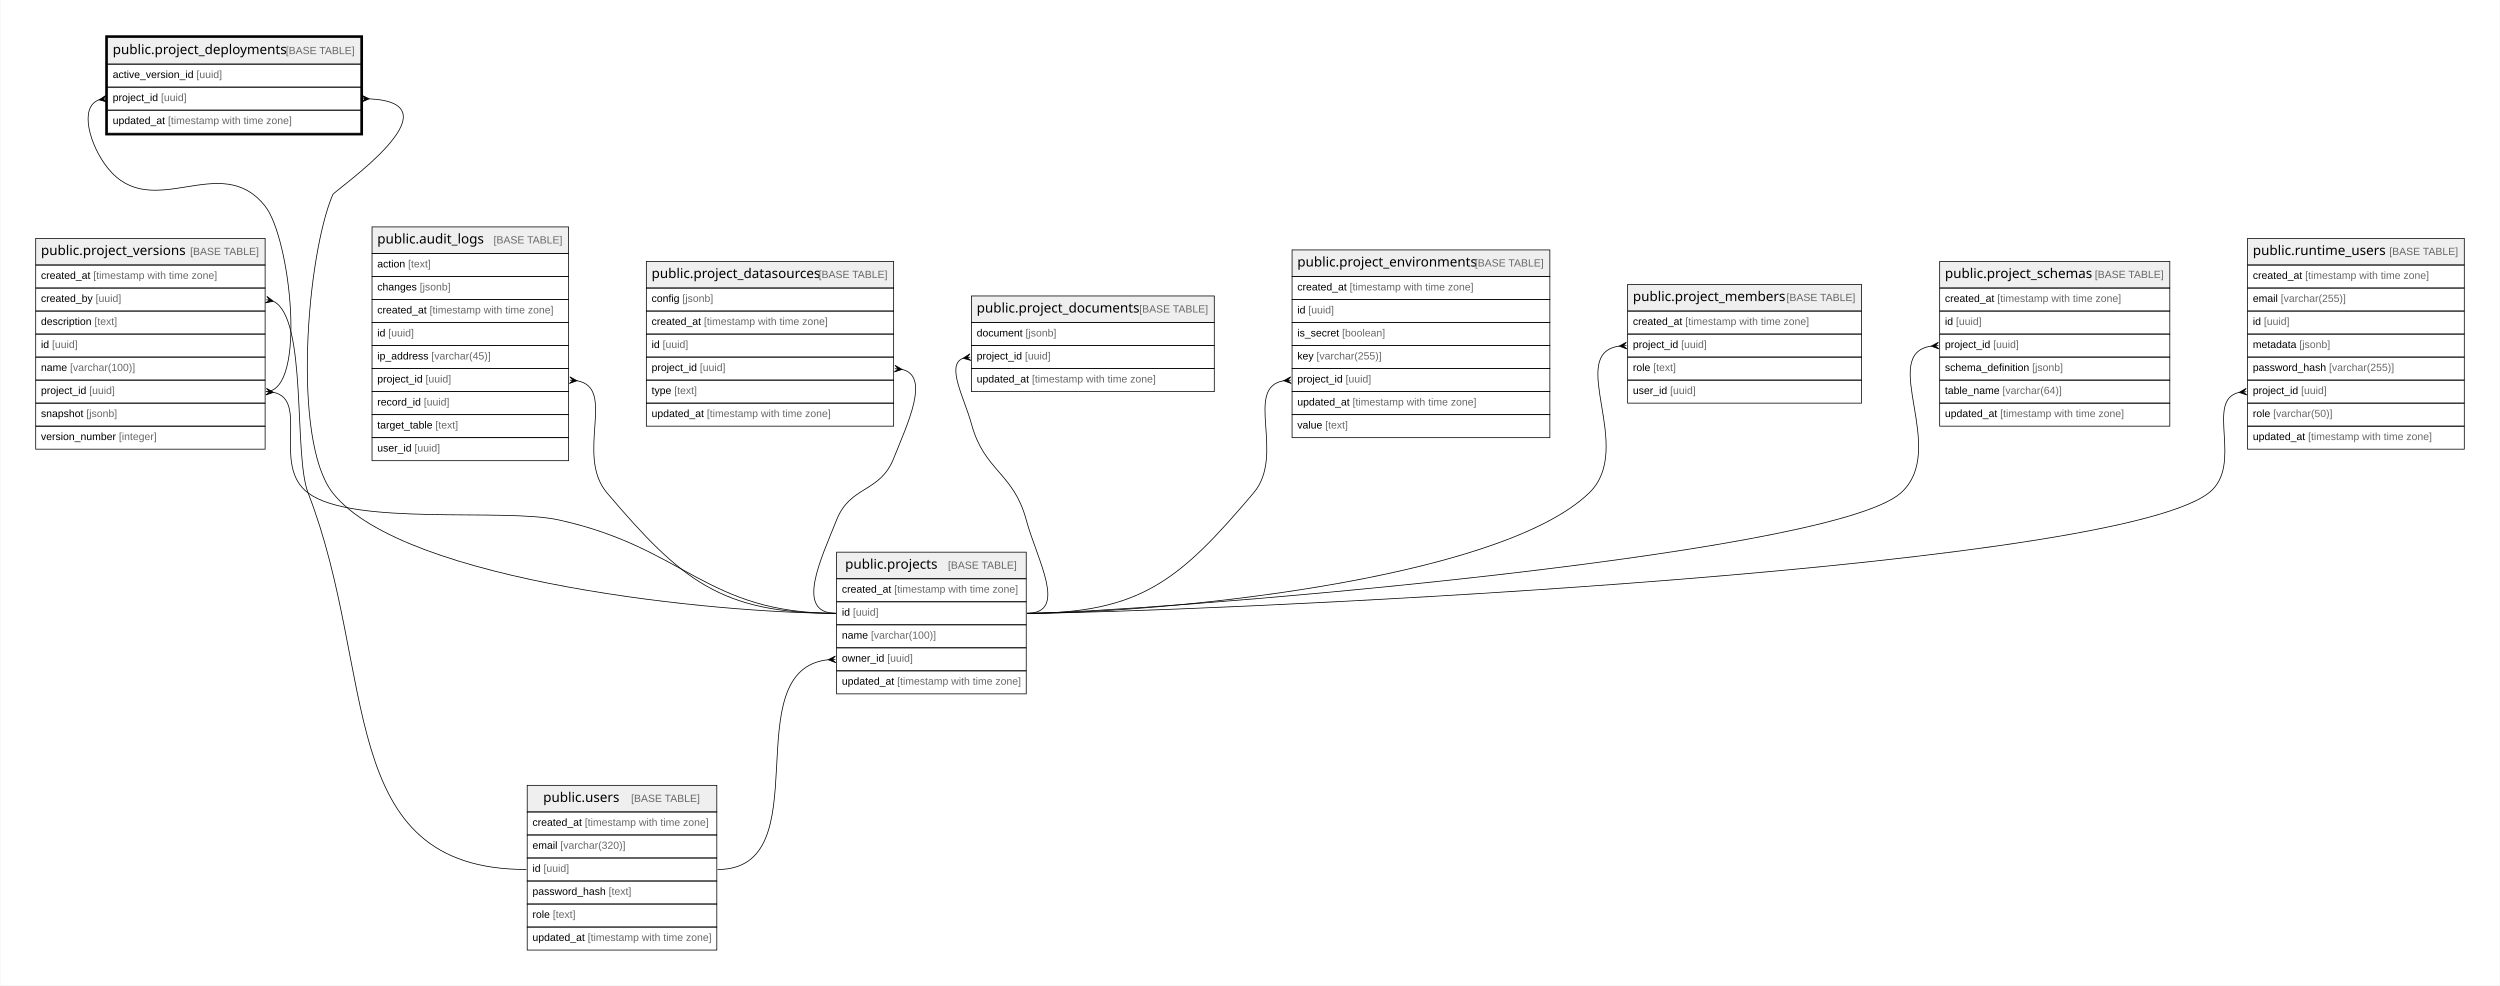
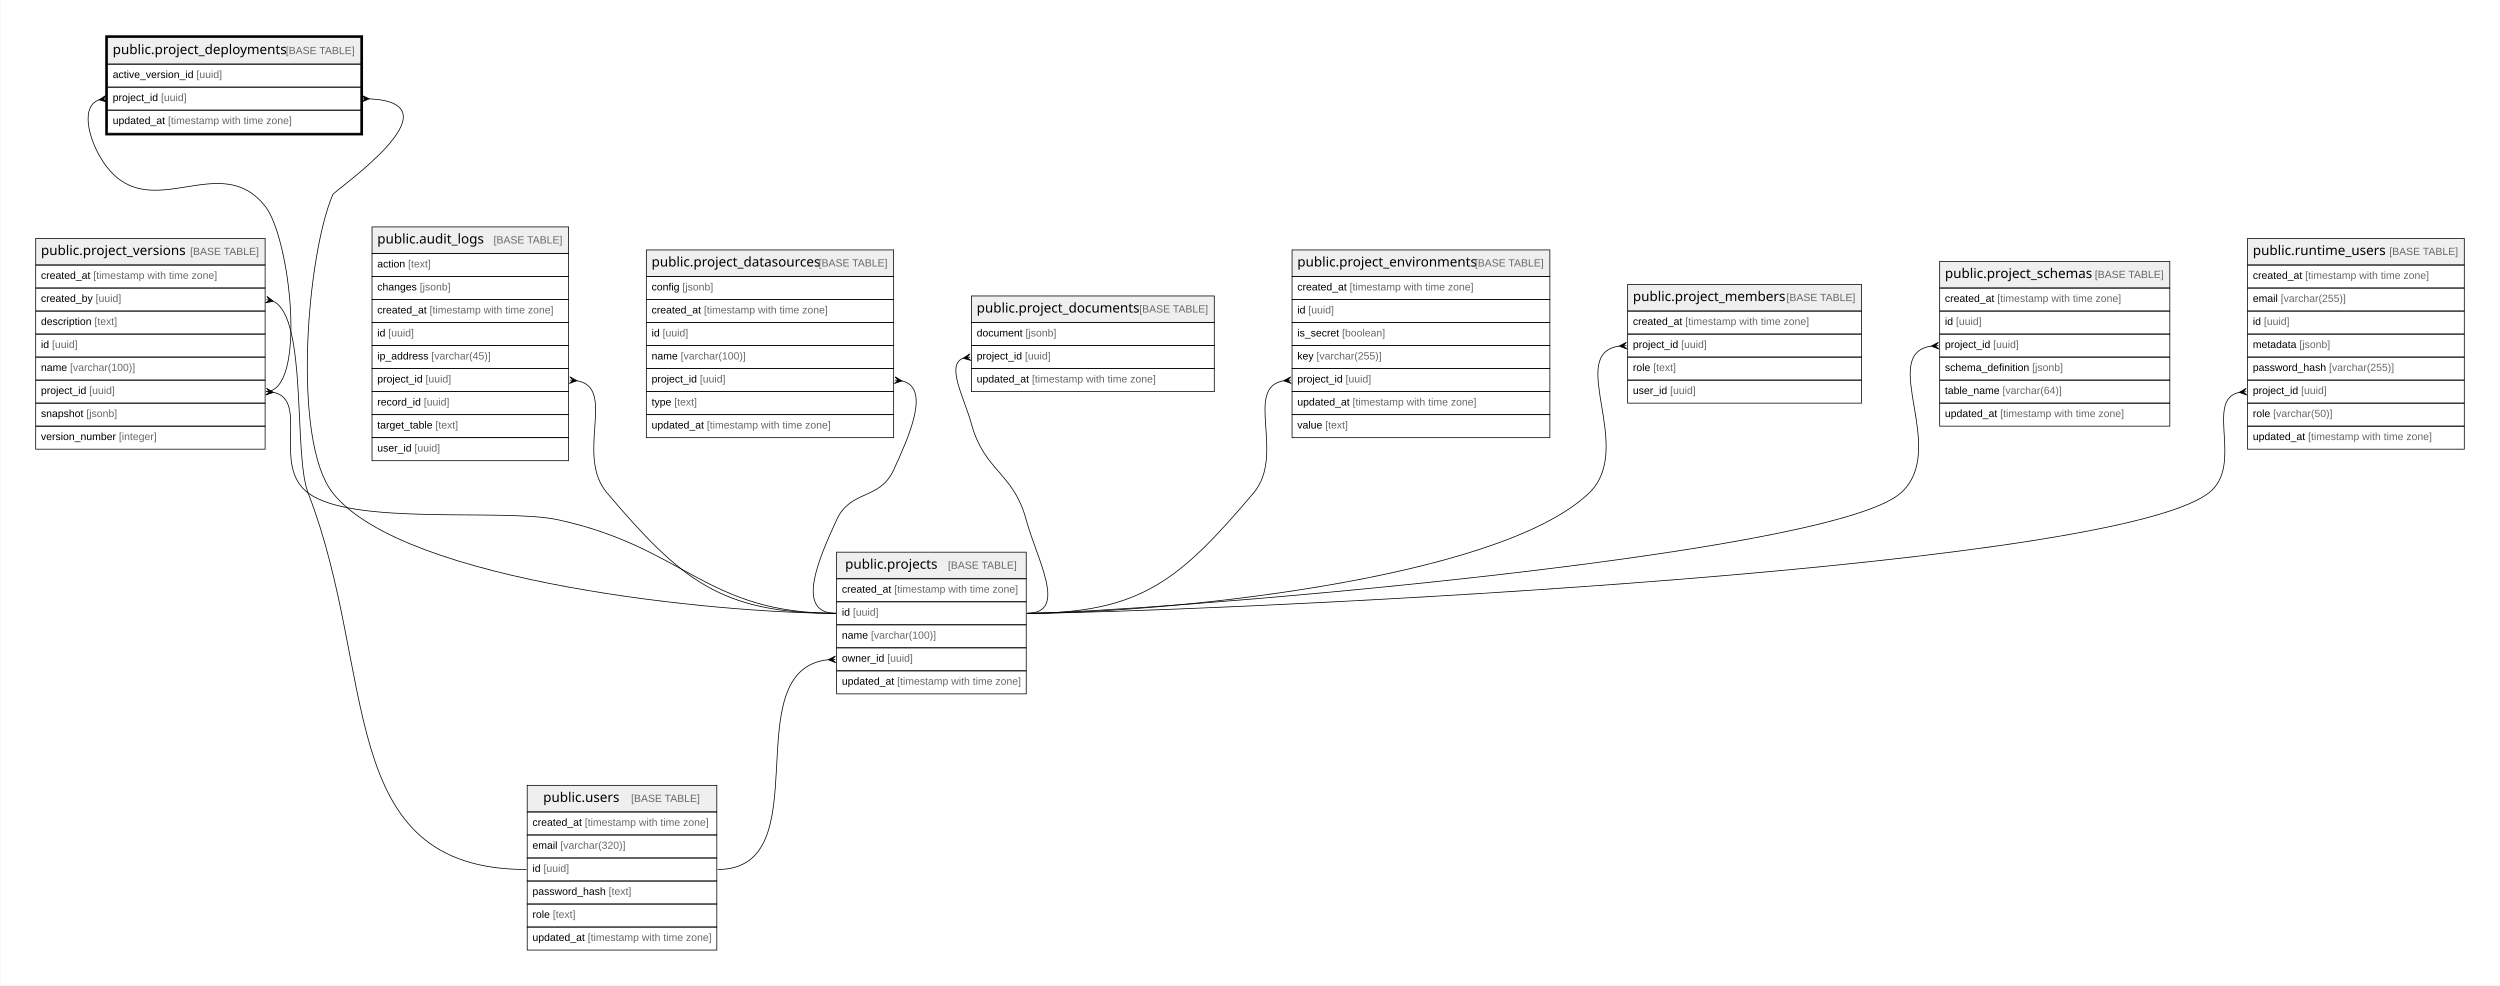
<svg xmlns="http://www.w3.org/2000/svg" width="3344pt" height="1318pt" viewBox="0.00 0.00 3343.85 1318.40">
  <g id="graph0" class="graph" transform="scale(1 1) rotate(0) translate(4 1314.4)">
    <polygon fill="white" stroke="none" points="-4,4 -4,-1314.4 3339.85,-1314.4 3339.85,4 -4,4" />
    <g id="node1" class="node">
      <polygon fill="#efefef" stroke="none" points="139.2,-1228.6 139.2,-1264.2 478.15,-1264.2 478.15,-1228.6 139.2,-1228.6" />
      <polygon fill="none" stroke="black" points="139.2,-1228.6 139.2,-1264.2 478.15,-1264.2 478.15,-1228.6 139.2,-1228.6" />
      <text text-anchor="start" x="146.2" y="-1242" font-family="Arial Bold" font-size="18.00">public.project_deployments</text>
      <text text-anchor="start" x="346.66" y="-1242" font-family="Arial" font-size="14.00">    </text>
      <text text-anchor="start" x="377.77" y="-1242" font-family="Arial" font-size="14.00" fill="#666666">[BASE TABLE]</text>
      <polygon fill="none" stroke="black" points="139.2,-1197.8 139.2,-1228.6 478.15,-1228.6 478.15,-1197.8 139.2,-1197.8" />
      <text text-anchor="start" x="146.2" y="-1210" font-family="Arial" font-size="14.00">active_version_id </text>
      <text text-anchor="start" x="258.27" y="-1210" font-family="Arial" font-size="14.00" fill="#666666">[uuid]</text>
      <polygon fill="none" stroke="black" points="139.2,-1167 139.2,-1197.8 478.15,-1197.8 478.15,-1167 139.2,-1167" />
      <text text-anchor="start" x="146.2" y="-1179.2" font-family="Arial" font-size="14.00">project_id </text>
      <text text-anchor="start" x="210.8" y="-1179.2" font-family="Arial" font-size="14.00" fill="#666666">[uuid]</text>
      <polygon fill="none" stroke="black" points="139.2,-1136.2 139.2,-1167 478.15,-1167 478.15,-1136.2 139.2,-1136.2" />
      <text text-anchor="start" x="146.2" y="-1148.4" font-family="Arial" font-size="14.00">updated_at </text>
      <text text-anchor="start" x="220.16" y="-1148.4" font-family="Arial" font-size="14.00" fill="#666666">[timestamp with time zone]</text>
      <polygon fill="none" stroke="black" stroke-width="3" points="137.7,-1134.7 137.7,-1265.7 479.65,-1265.7 479.65,-1134.7 137.7,-1134.7" />
    </g>
    <g id="node2" class="node">
      <polygon fill="#efefef" stroke="none" points="43.2,-959.8 43.2,-995.4 350.15,-995.4 350.15,-959.8 43.2,-959.8" />
      <polygon fill="none" stroke="black" points="43.2,-959.8 43.2,-995.4 350.15,-995.4 350.15,-959.8 43.2,-959.8" />
      <text text-anchor="start" x="50.2" y="-973.2" font-family="Arial Bold" font-size="18.00">public.project_versions</text>
      <text text-anchor="start" x="218.66" y="-973.2" font-family="Arial" font-size="14.00">    </text>
      <text text-anchor="start" x="249.78" y="-973.2" font-family="Arial" font-size="14.00" fill="#666666">[BASE TABLE]</text>
      <polygon fill="none" stroke="black" points="43.2,-929 43.2,-959.8 350.15,-959.8 350.15,-929 43.2,-929" />
      <text text-anchor="start" x="50.2" y="-941.2" font-family="Arial" font-size="14.00">created_at </text>
      <text text-anchor="start" x="120.25" y="-941.2" font-family="Arial" font-size="14.00" fill="#666666">[timestamp with time zone]</text>
      <polygon fill="none" stroke="black" points="43.2,-898.2 43.2,-929 350.15,-929 350.15,-898.2 43.2,-898.2" />
      <text text-anchor="start" x="50.2" y="-910.4" font-family="Arial" font-size="14.00">created_by </text>
      <text text-anchor="start" x="123.36" y="-910.4" font-family="Arial" font-size="14.00" fill="#666666">[uuid]</text>
      <polygon fill="none" stroke="black" points="43.2,-867.4 43.2,-898.2 350.15,-898.2 350.15,-867.4 43.2,-867.4" />
      <text text-anchor="start" x="50.2" y="-879.6" font-family="Arial" font-size="14.00">description </text>
      <text text-anchor="start" x="121.79" y="-879.6" font-family="Arial" font-size="14.00" fill="#666666">[text]</text>
      <polygon fill="none" stroke="black" points="43.2,-836.6 43.2,-867.4 350.15,-867.4 350.15,-836.6 43.2,-836.6" />
      <text text-anchor="start" x="50.2" y="-848.8" font-family="Arial" font-size="14.00">id </text>
      <text text-anchor="start" x="64.99" y="-848.8" font-family="Arial" font-size="14.00" fill="#666666">[uuid]</text>
      <polygon fill="none" stroke="black" points="43.2,-805.8 43.2,-836.6 350.15,-836.6 350.15,-805.8 43.2,-805.8" />
      <text text-anchor="start" x="50.2" y="-818" font-family="Arial" font-size="14.00">name </text>
      <text text-anchor="start" x="89.11" y="-818" font-family="Arial" font-size="14.00" fill="#666666">[varchar(100)]</text>
      <polygon fill="none" stroke="black" points="43.2,-775 43.2,-805.8 350.15,-805.8 350.15,-775 43.2,-775" />
      <text text-anchor="start" x="50.2" y="-787.2" font-family="Arial" font-size="14.00">project_id </text>
      <text text-anchor="start" x="114.79" y="-787.2" font-family="Arial" font-size="14.00" fill="#666666">[uuid]</text>
      <polygon fill="none" stroke="black" points="43.2,-744.2 43.2,-775 350.15,-775 350.15,-744.2 43.2,-744.2" />
      <text text-anchor="start" x="50.2" y="-756.4" font-family="Arial" font-size="14.00">snapshot </text>
      <text text-anchor="start" x="110.91" y="-756.4" font-family="Arial" font-size="14.00" fill="#666666">[jsonb]</text>
      <polygon fill="none" stroke="black" points="43.2,-713.4 43.2,-744.2 350.15,-744.2 350.15,-713.4 43.2,-713.4" />
      <text text-anchor="start" x="50.2" y="-725.6" font-family="Arial" font-size="14.00">version_number </text>
      <text text-anchor="start" x="154.48" y="-725.6" font-family="Arial" font-size="14.00" fill="#666666">[integer]</text>
    </g>
    <g id="edge1" class="edge">
      <path fill="none" stroke="black" d="M128.13,-1180.88C100.31,-1171.35 116.05,-1119.14 139.2,-1090 199.23,-1014.44 290.38,-1114.36 350.15,-1038.6 384.31,-995.3 406.31,-790.4 351.15,-790.4" />
      <polygon fill="black" stroke="black" points="127.98,-1180.86 137.2,-1186.8 133.26,-1181.66 137.54,-1182.3 137.54,-1182.3 137.54,-1182.3 133.26,-1181.66 138.54,-1177.9 127.98,-1180.86" />
    </g>
    <g id="node4" class="node">
      <polygon fill="#efefef" stroke="none" points="1114.83,-540 1114.83,-575.6 1368.52,-575.6 1368.52,-540 1114.83,-540" />
      <polygon fill="none" stroke="black" points="1114.83,-540 1114.83,-575.6 1368.52,-575.6 1368.52,-540 1114.83,-540" />
      <text text-anchor="start" x="1126.19" y="-553.4" font-family="Arial Bold" font-size="18.00">public.projects</text>
      <text text-anchor="start" x="1232.67" y="-553.4" font-family="Arial" font-size="14.00">    </text>
      <text text-anchor="start" x="1263.78" y="-553.4" font-family="Arial" font-size="14.00" fill="#666666">[BASE TABLE]</text>
      <polygon fill="none" stroke="black" points="1114.83,-509.2 1114.83,-540 1368.52,-540 1368.52,-509.2 1114.83,-509.2" />
      <text text-anchor="start" x="1121.83" y="-521.4" font-family="Arial" font-size="14.00">created_at </text>
      <text text-anchor="start" x="1191.88" y="-521.4" font-family="Arial" font-size="14.00" fill="#666666">[timestamp with time zone]</text>
      <polygon fill="none" stroke="black" points="1114.83,-478.4 1114.83,-509.2 1368.52,-509.2 1368.52,-478.4 1114.83,-478.4" />
      <text text-anchor="start" x="1121.83" y="-490.6" font-family="Arial" font-size="14.00">id </text>
      <text text-anchor="start" x="1136.62" y="-490.6" font-family="Arial" font-size="14.00" fill="#666666">[uuid]</text>
      <polygon fill="none" stroke="black" points="1114.83,-447.6 1114.83,-478.4 1368.52,-478.4 1368.52,-447.6 1114.83,-447.6" />
      <text text-anchor="start" x="1121.83" y="-459.8" font-family="Arial" font-size="14.00">name </text>
      <text text-anchor="start" x="1160.74" y="-459.8" font-family="Arial" font-size="14.00" fill="#666666">[varchar(100)]</text>
      <polygon fill="none" stroke="black" points="1114.83,-416.8 1114.83,-447.6 1368.52,-447.6 1368.52,-416.8 1114.83,-416.8" />
      <text text-anchor="start" x="1121.83" y="-429" font-family="Arial" font-size="14.00">owner_id </text>
      <text text-anchor="start" x="1182.54" y="-429" font-family="Arial" font-size="14.00" fill="#666666">[uuid]</text>
      <polygon fill="none" stroke="black" points="1114.83,-386 1114.83,-416.8 1368.52,-416.8 1368.52,-386 1114.83,-386" />
      <text text-anchor="start" x="1121.83" y="-398.2" font-family="Arial" font-size="14.00">updated_at </text>
      <text text-anchor="start" x="1195.79" y="-398.2" font-family="Arial" font-size="14.00" fill="#666666">[timestamp with time zone]</text>
    </g>
    <g id="edge4" class="edge">
      <path fill="none" stroke="black" d="M489.52,-1182.17C614.43,-1176.25 443.09,-1059.66 440.67,-1054 405.91,-972.39 385.72,-724.44 440.67,-654.8 535.95,-534.05 960.02,-493.8 1113.83,-493.8" />
      <polygon fill="black" stroke="black" points="489.48,-1182.17 479.38,-1177.89 484.14,-1182.29 479.81,-1182.38 479.81,-1182.38 479.81,-1182.38 484.14,-1182.29 479.58,-1186.89 489.48,-1182.17" />
    </g>
    <g id="node3" class="node">
      <polygon fill="#efefef" stroke="none" points="700.83,-228 700.83,-263.6 954.52,-263.6 954.52,-228 700.83,-228" />
      <polygon fill="none" stroke="black" points="700.83,-228 700.83,-263.6 954.52,-263.6 954.52,-228 700.83,-228" />
      <text text-anchor="start" x="722.19" y="-241.4" font-family="Arial Bold" font-size="18.00">public.users</text>
      <text text-anchor="start" x="808.67" y="-241.4" font-family="Arial" font-size="14.00">    </text>
      <text text-anchor="start" x="839.79" y="-241.4" font-family="Arial" font-size="14.00" fill="#666666">[BASE TABLE]</text>
      <polygon fill="none" stroke="black" points="700.83,-197.2 700.83,-228 954.52,-228 954.52,-197.2 700.83,-197.2" />
      <text text-anchor="start" x="707.83" y="-209.4" font-family="Arial" font-size="14.00">created_at </text>
      <text text-anchor="start" x="777.88" y="-209.4" font-family="Arial" font-size="14.00" fill="#666666">[timestamp with time zone]</text>
      <polygon fill="none" stroke="black" points="700.83,-166.4 700.83,-197.2 954.52,-197.2 954.52,-166.4 700.83,-166.4" />
      <text text-anchor="start" x="707.83" y="-178.6" font-family="Arial" font-size="14.00">email </text>
      <text text-anchor="start" x="745.18" y="-178.6" font-family="Arial" font-size="14.00" fill="#666666">[varchar(320)]</text>
      <polygon fill="none" stroke="black" points="700.83,-135.6 700.83,-166.4 954.52,-166.4 954.52,-135.6 700.83,-135.6" />
      <text text-anchor="start" x="707.83" y="-147.8" font-family="Arial" font-size="14.00">id </text>
      <text text-anchor="start" x="722.62" y="-147.8" font-family="Arial" font-size="14.00" fill="#666666">[uuid]</text>
      <polygon fill="none" stroke="black" points="700.83,-104.8 700.83,-135.6 954.52,-135.6 954.52,-104.8 700.83,-104.8" />
      <text text-anchor="start" x="707.83" y="-117" font-family="Arial" font-size="14.00">password_hash </text>
      <text text-anchor="start" x="809.78" y="-117" font-family="Arial" font-size="14.00" fill="#666666">[text]</text>
      <polygon fill="none" stroke="black" points="700.83,-74 700.83,-104.8 954.52,-104.8 954.52,-74 700.83,-74" />
      <text text-anchor="start" x="707.83" y="-86.2" font-family="Arial" font-size="14.00">role </text>
      <text text-anchor="start" x="735.07" y="-86.2" font-family="Arial" font-size="14.00" fill="#666666">[text]</text>
      <polygon fill="none" stroke="black" points="700.83,-43.2 700.83,-74 954.52,-74 954.52,-43.2 700.83,-43.2" />
      <text text-anchor="start" x="707.83" y="-55.4" font-family="Arial" font-size="14.00">updated_at </text>
      <text text-anchor="start" x="781.79" y="-55.4" font-family="Arial" font-size="14.00" fill="#666666">[timestamp with time zone]</text>
    </g>
    <g id="edge2" class="edge">
      <path fill="none" stroke="black" d="M361.25,-911.3C407.24,-888.69 387.7,-706.25 407.67,-654.8 501.34,-413.5 441,-151 699.83,-151" />
      <polygon fill="black" stroke="black" points="361.23,-911.3 350.47,-909.14 356.02,-912.49 351.8,-913.45 351.8,-913.45 351.8,-913.45 356.02,-912.49 352.48,-917.91 361.23,-911.3" />
    </g>
    <g id="edge3" class="edge">
      <path fill="none" stroke="black" d="M361.37,-789.44C409.67,-779.29 358.43,-691.58 407.67,-654.8 467.67,-610 669.54,-634.84 742.67,-618.8 912.7,-581.5 939.77,-493.8 1113.83,-493.8" />
      <polygon fill="black" stroke="black" points="361.44,-789.43 351.06,-785.89 356.13,-789.93 351.82,-790.34 351.82,-790.34 351.82,-790.34 356.13,-789.93 351.9,-794.85 361.44,-789.43" />
    </g>
    <g id="edge12" class="edge">
      <path fill="none" stroke="black" d="M1103.43,-431.67C976.76,-418.1 1095.3,-151 955.52,-151" />
      <polygon fill="black" stroke="black" points="1103.51,-431.67 1113.27,-436.68 1108.84,-431.94 1113.17,-432.17 1113.17,-432.17 1113.17,-432.17 1108.84,-431.94 1113.73,-427.69 1103.51,-431.67" />
    </g>
    <g id="node5" class="node">
      <polygon fill="#efefef" stroke="none" points="493.19,-975.2 493.19,-1010.8 756.16,-1010.8 756.16,-975.2 493.19,-975.2" />
      <polygon fill="none" stroke="black" points="493.19,-975.2 493.19,-1010.8 756.16,-1010.8 756.16,-975.2 493.19,-975.2" />
      <text text-anchor="start" x="500.19" y="-988.6" font-family="Arial Bold" font-size="18.00">public.audit_logs</text>
      <text text-anchor="start" x="624.67" y="-988.6" font-family="Arial" font-size="14.00">    </text>
      <text text-anchor="start" x="655.79" y="-988.6" font-family="Arial" font-size="14.00" fill="#666666">[BASE TABLE]</text>
      <polygon fill="none" stroke="black" points="493.19,-944.4 493.19,-975.2 756.16,-975.2 756.16,-944.4 493.19,-944.4" />
      <text text-anchor="start" x="500.19" y="-956.6" font-family="Arial" font-size="14.00">action </text>
      <text text-anchor="start" x="541.43" y="-956.6" font-family="Arial" font-size="14.00" fill="#666666">[text]</text>
      <polygon fill="none" stroke="black" points="493.19,-913.6 493.19,-944.4 756.16,-944.4 756.16,-913.6 493.19,-913.6" />
      <text text-anchor="start" x="500.19" y="-925.8" font-family="Arial" font-size="14.00">changes </text>
      <text text-anchor="start" x="557.01" y="-925.8" font-family="Arial" font-size="14.00" fill="#666666">[jsonb]</text>
      <polygon fill="none" stroke="black" points="493.19,-882.8 493.19,-913.6 756.16,-913.6 756.16,-882.8 493.19,-882.8" />
      <text text-anchor="start" x="500.19" y="-895" font-family="Arial" font-size="14.00">created_at </text>
      <text text-anchor="start" x="570.23" y="-895" font-family="Arial" font-size="14.00" fill="#666666">[timestamp with time zone]</text>
      <polygon fill="none" stroke="black" points="493.19,-852 493.19,-882.8 756.16,-882.8 756.16,-852 493.19,-852" />
      <text text-anchor="start" x="500.19" y="-864.2" font-family="Arial" font-size="14.00">id </text>
      <text text-anchor="start" x="514.97" y="-864.2" font-family="Arial" font-size="14.00" fill="#666666">[uuid]</text>
      <polygon fill="none" stroke="black" points="493.19,-821.2 493.19,-852 756.16,-852 756.16,-821.2 493.19,-821.2" />
      <text text-anchor="start" x="500.19" y="-833.4" font-family="Arial" font-size="14.00">ip_address </text>
      <text text-anchor="start" x="572.56" y="-833.4" font-family="Arial" font-size="14.00" fill="#666666">[varchar(45)]</text>
      <polygon fill="none" stroke="black" points="493.19,-790.4 493.19,-821.2 756.16,-821.2 756.16,-790.4 493.19,-790.4" />
      <text text-anchor="start" x="500.19" y="-802.6" font-family="Arial" font-size="14.00">project_id </text>
      <text text-anchor="start" x="564.78" y="-802.6" font-family="Arial" font-size="14.00" fill="#666666">[uuid]</text>
      <polygon fill="none" stroke="black" points="493.19,-759.6 493.19,-790.4 756.16,-790.4 756.16,-759.6 493.19,-759.6" />
      <text text-anchor="start" x="500.19" y="-771.8" font-family="Arial" font-size="14.00">record_id </text>
      <text text-anchor="start" x="562.44" y="-771.8" font-family="Arial" font-size="14.00" fill="#666666">[uuid]</text>
      <polygon fill="none" stroke="black" points="493.19,-728.8 493.19,-759.6 756.16,-759.6 756.16,-728.8 493.19,-728.8" />
      <text text-anchor="start" x="500.19" y="-741" font-family="Arial" font-size="14.00">target_table </text>
      <text text-anchor="start" x="578.02" y="-741" font-family="Arial" font-size="14.00" fill="#666666">[text]</text>
      <polygon fill="none" stroke="black" points="493.19,-698 493.19,-728.8 756.16,-728.8 756.16,-698 493.19,-698" />
      <text text-anchor="start" x="500.19" y="-710.2" font-family="Arial" font-size="14.00">user_id </text>
      <text text-anchor="start" x="549.99" y="-710.2" font-family="Arial" font-size="14.00" fill="#666666">[uuid]</text>
    </g>
    <g id="edge5" class="edge">
      <path fill="none" stroke="black" d="M767.25,-805.01C821.27,-795.68 764.25,-705.87 807.67,-654.8 907.27,-537.69 960.1,-493.8 1113.83,-493.8" />
      <polygon fill="black" stroke="black" points="767.47,-804.99 757.15,-801.29 762.15,-805.41 757.83,-805.75 757.83,-805.75 757.83,-805.75 762.15,-805.41 757.85,-810.26 767.47,-804.99" />
    </g>
    <g id="node6" class="node">
-       <polygon fill="#efefef" stroke="none" points="860.22,-929 860.22,-964.6 1191.13,-964.6 1191.13,-929 860.22,-929" />
-       <polygon fill="none" stroke="black" points="860.22,-929 860.22,-964.6 1191.13,-964.6 1191.13,-929 860.22,-929" />
-       <text text-anchor="start" x="867.22" y="-942.4" font-family="Arial Bold" font-size="18.00">public.project_datasources</text>
-       <text text-anchor="start" x="1059.64" y="-942.4" font-family="Arial" font-size="14.00">    </text>
-       <text text-anchor="start" x="1090.76" y="-942.4" font-family="Arial" font-size="14.00" fill="#666666">[BASE TABLE]</text>
-       <polygon fill="none" stroke="black" points="860.22,-898.2 860.22,-929 1191.13,-929 1191.13,-898.2 860.22,-898.2" />
-       <text text-anchor="start" x="867.22" y="-910.4" font-family="Arial" font-size="14.00">config </text>
-       <text text-anchor="start" x="908.46" y="-910.4" font-family="Arial" font-size="14.00" fill="#666666">[jsonb]</text>
-       <polygon fill="none" stroke="black" points="860.22,-867.4 860.22,-898.2 1191.13,-898.2 1191.13,-867.4 860.22,-867.4" />
-       <text text-anchor="start" x="867.22" y="-879.6" font-family="Arial" font-size="14.00">created_at </text>
-       <text text-anchor="start" x="937.26" y="-879.6" font-family="Arial" font-size="14.00" fill="#666666">[timestamp with time zone]</text>
-       <polygon fill="none" stroke="black" points="860.22,-836.6 860.22,-867.4 1191.13,-867.4 1191.13,-836.6 860.22,-836.6" />
-       <text text-anchor="start" x="867.22" y="-848.8" font-family="Arial" font-size="14.00">id </text>
-       <text text-anchor="start" x="882" y="-848.8" font-family="Arial" font-size="14.00" fill="#666666">[uuid]</text>
-       <polygon fill="none" stroke="black" points="860.22,-805.8 860.22,-836.6 1191.13,-836.6 1191.13,-805.8 860.22,-805.8" />
-       <text text-anchor="start" x="867.22" y="-818" font-family="Arial" font-size="14.00">project_id </text>
-       <text text-anchor="start" x="931.81" y="-818" font-family="Arial" font-size="14.00" fill="#666666">[uuid]</text>
-       <polygon fill="none" stroke="black" points="860.22,-775 860.22,-805.8 1191.13,-805.8 1191.13,-775 860.22,-775" />
-       <text text-anchor="start" x="867.22" y="-787.2" font-family="Arial" font-size="14.00">type </text>
-       <text text-anchor="start" x="897.57" y="-787.2" font-family="Arial" font-size="14.00" fill="#666666">[text]</text>
-       <polygon fill="none" stroke="black" points="860.22,-744.2 860.22,-775 1191.13,-775 1191.13,-744.2 860.22,-744.2" />
-       <text text-anchor="start" x="867.22" y="-756.4" font-family="Arial" font-size="14.00">updated_at </text>
-       <text text-anchor="start" x="941.17" y="-756.4" font-family="Arial" font-size="14.00" fill="#666666">[timestamp with time zone]</text>
+       <polygon fill="#efefef" stroke="none" points="860.22,-944.4 860.22,-980 1191.13,-980 1191.13,-944.4 860.22,-944.4" />
+       <polygon fill="none" stroke="black" points="860.22,-944.4 860.22,-980 1191.13,-980 1191.13,-944.4 860.22,-944.4" />
+       <text text-anchor="start" x="867.22" y="-957.8" font-family="Arial Bold" font-size="18.00">public.project_datasources</text>
+       <text text-anchor="start" x="1059.64" y="-957.8" font-family="Arial" font-size="14.00">    </text>
+       <text text-anchor="start" x="1090.76" y="-957.8" font-family="Arial" font-size="14.00" fill="#666666">[BASE TABLE]</text>
+       <polygon fill="none" stroke="black" points="860.22,-913.6 860.22,-944.4 1191.13,-944.4 1191.13,-913.6 860.22,-913.6" />
+       <text text-anchor="start" x="867.22" y="-925.8" font-family="Arial" font-size="14.00">config </text>
+       <text text-anchor="start" x="908.46" y="-925.8" font-family="Arial" font-size="14.00" fill="#666666">[jsonb]</text>
+       <polygon fill="none" stroke="black" points="860.22,-882.8 860.22,-913.6 1191.13,-913.6 1191.13,-882.8 860.22,-882.8" />
+       <text text-anchor="start" x="867.22" y="-895" font-family="Arial" font-size="14.00">created_at </text>
+       <text text-anchor="start" x="937.26" y="-895" font-family="Arial" font-size="14.00" fill="#666666">[timestamp with time zone]</text>
+       <polygon fill="none" stroke="black" points="860.22,-852 860.22,-882.8 1191.13,-882.8 1191.13,-852 860.22,-852" />
+       <text text-anchor="start" x="867.22" y="-864.2" font-family="Arial" font-size="14.00">id </text>
+       <text text-anchor="start" x="882" y="-864.2" font-family="Arial" font-size="14.00" fill="#666666">[uuid]</text>
+       <polygon fill="none" stroke="black" points="860.22,-821.2 860.22,-852 1191.13,-852 1191.13,-821.2 860.22,-821.2" />
+       <text text-anchor="start" x="867.22" y="-833.4" font-family="Arial" font-size="14.00">name </text>
+       <text text-anchor="start" x="906.13" y="-833.4" font-family="Arial" font-size="14.00" fill="#666666">[varchar(100)]</text>
+       <polygon fill="none" stroke="black" points="860.22,-790.4 860.22,-821.2 1191.13,-821.2 1191.13,-790.4 860.22,-790.4" />
+       <text text-anchor="start" x="867.22" y="-802.6" font-family="Arial" font-size="14.00">project_id </text>
+       <text text-anchor="start" x="931.81" y="-802.6" font-family="Arial" font-size="14.00" fill="#666666">[uuid]</text>
+       <polygon fill="none" stroke="black" points="860.22,-759.6 860.22,-790.4 1191.13,-790.4 1191.13,-759.6 860.22,-759.6" />
+       <text text-anchor="start" x="867.22" y="-771.8" font-family="Arial" font-size="14.00">type </text>
+       <text text-anchor="start" x="897.57" y="-771.8" font-family="Arial" font-size="14.00" fill="#666666">[text]</text>
+       <polygon fill="none" stroke="black" points="860.22,-728.8 860.22,-759.6 1191.13,-759.6 1191.13,-728.8 860.22,-728.8" />
+       <text text-anchor="start" x="867.22" y="-741" font-family="Arial" font-size="14.00">updated_at </text>
+       <text text-anchor="start" x="941.17" y="-741" font-family="Arial" font-size="14.00" fill="#666666">[timestamp with time zone]</text>
    </g>
    <g id="edge6" class="edge">
-       <path fill="none" stroke="black" d="M1202.13,-820.19C1240.75,-811.38 1209.48,-747.16 1191.13,-701 1172.73,-654.68 1133.23,-665.13 1114.83,-618.8 1094.32,-567.17 1058.28,-493.8 1113.83,-493.8" />
-       <polygon fill="black" stroke="black" points="1202.41,-820.16 1192.01,-816.69 1197.11,-820.7 1192.8,-821.13 1192.8,-821.13 1192.8,-821.13 1197.11,-820.7 1192.92,-825.64 1202.41,-820.16" />
+       <path fill="none" stroke="black" d="M1202.17,-804.77C1241.08,-795.84 1211.84,-730.75 1191.13,-685.6 1172.34,-644.63 1133.62,-659.77 1114.83,-618.8 1091.68,-568.3 1058.28,-493.8 1113.83,-493.8" />
+       <polygon fill="black" stroke="black" points="1202.41,-804.74 1192.01,-801.29 1197.11,-805.29 1192.8,-805.73 1192.8,-805.73 1192.8,-805.73 1197.11,-805.29 1192.93,-810.24 1202.41,-804.74" />
    </g>
    <g id="node7" class="node">
      <polygon fill="#efefef" stroke="none" points="1295.2,-882.8 1295.2,-918.4 1620.14,-918.4 1620.14,-882.8 1295.2,-882.8" />
      <polygon fill="none" stroke="black" points="1295.2,-882.8 1295.2,-918.4 1620.14,-918.4 1620.14,-882.8 1295.2,-882.8" />
      <text text-anchor="start" x="1302.2" y="-896.2" font-family="Arial Bold" font-size="18.00">public.project_documents</text>
      <text text-anchor="start" x="1488.66" y="-896.2" font-family="Arial" font-size="14.00">    </text>
      <text text-anchor="start" x="1519.77" y="-896.2" font-family="Arial" font-size="14.00" fill="#666666">[BASE TABLE]</text>
      <polygon fill="none" stroke="black" points="1295.2,-852 1295.2,-882.8 1620.14,-882.8 1620.14,-852 1295.2,-852" />
      <text text-anchor="start" x="1302.2" y="-864.2" font-family="Arial" font-size="14.00">document </text>
      <text text-anchor="start" x="1367.58" y="-864.2" font-family="Arial" font-size="14.00" fill="#666666">[jsonb]</text>
      <polygon fill="none" stroke="black" points="1295.2,-821.2 1295.2,-852 1620.14,-852 1620.14,-821.2 1295.2,-821.2" />
      <text text-anchor="start" x="1302.2" y="-833.4" font-family="Arial" font-size="14.00">project_id </text>
      <text text-anchor="start" x="1366.8" y="-833.4" font-family="Arial" font-size="14.00" fill="#666666">[uuid]</text>
      <polygon fill="none" stroke="black" points="1295.2,-790.4 1295.2,-821.2 1620.14,-821.2 1620.14,-790.4 1295.2,-790.4" />
      <text text-anchor="start" x="1302.2" y="-802.6" font-family="Arial" font-size="14.00">updated_at </text>
      <text text-anchor="start" x="1376.16" y="-802.6" font-family="Arial" font-size="14.00" fill="#666666">[timestamp with time zone]</text>
    </g>
    <g id="edge7" class="edge">
      <path fill="none" stroke="black" d="M1284.17,-835.09C1260.42,-826.36 1285.85,-781.65 1295.2,-747.2 1312.41,-683.78 1351.41,-682.25 1368.52,-618.8 1382.98,-565.16 1425.07,-493.8 1369.52,-493.8" />
      <polygon fill="black" stroke="black" points="1283.99,-835.06 1293.2,-841 1289.26,-835.85 1293.54,-836.5 1293.54,-836.5 1293.54,-836.5 1289.26,-835.85 1294.54,-832.1 1283.99,-835.06" />
    </g>
    <g id="node8" class="node">
      <polygon fill="#efefef" stroke="none" points="1724.21,-944.4 1724.21,-980 2069.14,-980 2069.14,-944.4 1724.21,-944.4" />
      <polygon fill="none" stroke="black" points="1724.21,-944.4 1724.21,-980 2069.14,-980 2069.14,-944.4 1724.21,-944.4" />
      <text text-anchor="start" x="1731.21" y="-957.8" font-family="Arial Bold" font-size="18.00">public.project_environments</text>
      <text text-anchor="start" x="1937.65" y="-957.8" font-family="Arial" font-size="14.00">    </text>
      <text text-anchor="start" x="1968.77" y="-957.8" font-family="Arial" font-size="14.00" fill="#666666">[BASE TABLE]</text>
      <polygon fill="none" stroke="black" points="1724.21,-913.6 1724.21,-944.4 2069.14,-944.4 2069.14,-913.6 1724.21,-913.6" />
      <text text-anchor="start" x="1731.21" y="-925.8" font-family="Arial" font-size="14.00">created_at </text>
      <text text-anchor="start" x="1801.25" y="-925.8" font-family="Arial" font-size="14.00" fill="#666666">[timestamp with time zone]</text>
      <polygon fill="none" stroke="black" points="1724.21,-882.8 1724.21,-913.6 2069.14,-913.6 2069.14,-882.8 1724.21,-882.8" />
      <text text-anchor="start" x="1731.21" y="-895" font-family="Arial" font-size="14.00">id </text>
      <text text-anchor="start" x="1745.99" y="-895" font-family="Arial" font-size="14.00" fill="#666666">[uuid]</text>
      <polygon fill="none" stroke="black" points="1724.21,-852 1724.21,-882.8 2069.14,-882.8 2069.14,-852 1724.21,-852" />
      <text text-anchor="start" x="1731.21" y="-864.2" font-family="Arial" font-size="14.00">is_secret </text>
      <text text-anchor="start" x="1791.12" y="-864.2" font-family="Arial" font-size="14.00" fill="#666666">[boolean]</text>
      <polygon fill="none" stroke="black" points="1724.21,-821.2 1724.21,-852 2069.14,-852 2069.14,-821.2 1724.21,-821.2" />
      <text text-anchor="start" x="1731.21" y="-833.4" font-family="Arial" font-size="14.00">key </text>
      <text text-anchor="start" x="1756.88" y="-833.4" font-family="Arial" font-size="14.00" fill="#666666">[varchar(255)]</text>
      <polygon fill="none" stroke="black" points="1724.21,-790.4 1724.21,-821.2 2069.14,-821.2 2069.14,-790.4 1724.21,-790.4" />
      <text text-anchor="start" x="1731.21" y="-802.6" font-family="Arial" font-size="14.00">project_id </text>
      <text text-anchor="start" x="1795.8" y="-802.6" font-family="Arial" font-size="14.00" fill="#666666">[uuid]</text>
      <polygon fill="none" stroke="black" points="1724.21,-759.6 1724.21,-790.4 2069.14,-790.4 2069.14,-759.6 1724.21,-759.6" />
      <text text-anchor="start" x="1731.21" y="-771.8" font-family="Arial" font-size="14.00">updated_at </text>
      <text text-anchor="start" x="1805.16" y="-771.8" font-family="Arial" font-size="14.00" fill="#666666">[timestamp with time zone]</text>
      <polygon fill="none" stroke="black" points="1724.21,-728.8 1724.21,-759.6 2069.14,-759.6 2069.14,-728.8 1724.21,-728.8" />
      <text text-anchor="start" x="1731.21" y="-741" font-family="Arial" font-size="14.00">value </text>
      <text text-anchor="start" x="1768.57" y="-741" font-family="Arial" font-size="14.00" fill="#666666">[text]</text>
    </g>
    <g id="edge8" class="edge">
      <path fill="none" stroke="black" d="M1713.12,-805.01C1659.09,-795.69 1716,-705.95 1672.67,-654.8 1574.07,-538.39 1522.07,-493.8 1369.52,-493.8" />
      <polygon fill="black" stroke="black" points="1712.9,-804.99 1722.52,-810.26 1718.22,-805.41 1722.54,-805.75 1722.54,-805.75 1722.54,-805.75 1718.22,-805.41 1723.22,-801.29 1712.9,-804.99" />
    </g>
    <g id="node9" class="node">
      <polygon fill="#efefef" stroke="none" points="2173.21,-898.2 2173.21,-933.8 2486.14,-933.8 2486.14,-898.2 2173.21,-898.2" />
      <polygon fill="none" stroke="black" points="2173.21,-898.2 2173.21,-933.8 2486.14,-933.8 2486.14,-898.2 2173.21,-898.2" />
      <text text-anchor="start" x="2180.21" y="-911.6" font-family="Arial Bold" font-size="18.00">public.project_members</text>
      <text text-anchor="start" x="2354.65" y="-911.6" font-family="Arial" font-size="14.00">    </text>
      <text text-anchor="start" x="2385.77" y="-911.6" font-family="Arial" font-size="14.00" fill="#666666">[BASE TABLE]</text>
      <polygon fill="none" stroke="black" points="2173.21,-867.4 2173.21,-898.2 2486.14,-898.2 2486.14,-867.4 2173.21,-867.4" />
      <text text-anchor="start" x="2180.21" y="-879.6" font-family="Arial" font-size="14.00">created_at </text>
      <text text-anchor="start" x="2250.26" y="-879.6" font-family="Arial" font-size="14.00" fill="#666666">[timestamp with time zone]</text>
      <polygon fill="none" stroke="black" points="2173.21,-836.6 2173.21,-867.4 2486.14,-867.4 2486.14,-836.6 2173.21,-836.6" />
      <text text-anchor="start" x="2180.21" y="-848.8" font-family="Arial" font-size="14.00">project_id </text>
      <text text-anchor="start" x="2244.8" y="-848.8" font-family="Arial" font-size="14.00" fill="#666666">[uuid]</text>
      <polygon fill="none" stroke="black" points="2173.21,-805.8 2173.21,-836.6 2486.14,-836.6 2486.14,-805.8 2173.21,-805.8" />
      <text text-anchor="start" x="2180.21" y="-818" font-family="Arial" font-size="14.00">role </text>
      <text text-anchor="start" x="2207.44" y="-818" font-family="Arial" font-size="14.00" fill="#666666">[text]</text>
      <polygon fill="none" stroke="black" points="2173.21,-775 2173.21,-805.8 2486.14,-805.8 2486.14,-775 2173.21,-775" />
      <text text-anchor="start" x="2180.21" y="-787.2" font-family="Arial" font-size="14.00">user_id </text>
      <text text-anchor="start" x="2230.01" y="-787.2" font-family="Arial" font-size="14.00" fill="#666666">[uuid]</text>
    </g>
    <g id="edge9" class="edge">
      <path fill="none" stroke="black" d="M2162.04,-851.34C2090.07,-841.09 2184.24,-714.91 2121.67,-654.8 1998.41,-536.37 1540.45,-493.8 1369.52,-493.8" />
      <polygon fill="black" stroke="black" points="2161.89,-851.33 2171.58,-856.47 2167.22,-851.67 2171.54,-851.96 2171.54,-851.96 2171.54,-851.96 2167.22,-851.67 2172.17,-847.49 2161.89,-851.33" />
    </g>
    <g id="node10" class="node">
      <polygon fill="#efefef" stroke="none" points="2590.71,-929 2590.71,-964.6 2898.64,-964.6 2898.64,-929 2590.71,-929" />
      <polygon fill="none" stroke="black" points="2590.71,-929 2590.71,-964.6 2898.64,-964.6 2898.64,-929 2590.71,-929" />
      <text text-anchor="start" x="2597.71" y="-942.4" font-family="Arial Bold" font-size="18.00">public.project_schemas</text>
      <text text-anchor="start" x="2767.15" y="-942.4" font-family="Arial" font-size="14.00">    </text>
      <text text-anchor="start" x="2798.27" y="-942.4" font-family="Arial" font-size="14.00" fill="#666666">[BASE TABLE]</text>
      <polygon fill="none" stroke="black" points="2590.71,-898.2 2590.71,-929 2898.64,-929 2898.64,-898.2 2590.71,-898.2" />
      <text text-anchor="start" x="2597.71" y="-910.4" font-family="Arial" font-size="14.00">created_at </text>
      <text text-anchor="start" x="2667.76" y="-910.4" font-family="Arial" font-size="14.00" fill="#666666">[timestamp with time zone]</text>
      <polygon fill="none" stroke="black" points="2590.71,-867.4 2590.71,-898.2 2898.64,-898.2 2898.64,-867.4 2590.71,-867.4" />
      <text text-anchor="start" x="2597.71" y="-879.6" font-family="Arial" font-size="14.00">id </text>
      <text text-anchor="start" x="2612.49" y="-879.6" font-family="Arial" font-size="14.00" fill="#666666">[uuid]</text>
      <polygon fill="none" stroke="black" points="2590.71,-836.6 2590.71,-867.4 2898.64,-867.4 2898.64,-836.6 2590.71,-836.6" />
      <text text-anchor="start" x="2597.71" y="-848.8" font-family="Arial" font-size="14.00">project_id </text>
      <text text-anchor="start" x="2662.3" y="-848.8" font-family="Arial" font-size="14.00" fill="#666666">[uuid]</text>
      <polygon fill="none" stroke="black" points="2590.71,-805.8 2590.71,-836.6 2898.64,-836.6 2898.64,-805.8 2590.71,-805.8" />
      <text text-anchor="start" x="2597.71" y="-818" font-family="Arial" font-size="14.00">schema_definition </text>
      <text text-anchor="start" x="2714.45" y="-818" font-family="Arial" font-size="14.00" fill="#666666">[jsonb]</text>
      <polygon fill="none" stroke="black" points="2590.71,-775 2590.71,-805.8 2898.64,-805.8 2898.64,-775 2590.71,-775" />
      <text text-anchor="start" x="2597.71" y="-787.2" font-family="Arial" font-size="14.00">table_name </text>
      <text text-anchor="start" x="2674.76" y="-787.2" font-family="Arial" font-size="14.00" fill="#666666">[varchar(64)]</text>
      <polygon fill="none" stroke="black" points="2590.71,-744.2 2590.71,-775 2898.64,-775 2898.64,-744.2 2590.71,-744.2" />
      <text text-anchor="start" x="2597.71" y="-756.4" font-family="Arial" font-size="14.00">updated_at </text>
      <text text-anchor="start" x="2671.67" y="-756.4" font-family="Arial" font-size="14.00" fill="#666666">[timestamp with time zone]</text>
    </g>
    <g id="edge10" class="edge">
      <path fill="none" stroke="black" d="M2579.54,-851.32C2507.67,-840.89 2603.53,-712.52 2538.67,-654.8 2440.71,-567.63 1500.65,-493.8 1369.52,-493.8" />
      <polygon fill="black" stroke="black" points="2579.4,-851.31 2589.08,-856.47 2584.72,-851.67 2589.04,-851.96 2589.04,-851.96 2589.04,-851.96 2584.72,-851.67 2589.67,-847.49 2579.4,-851.31" />
    </g>
    <g id="node11" class="node">
      <polygon fill="#efefef" stroke="none" points="3002.69,-959.8 3002.69,-995.4 3292.65,-995.4 3292.65,-959.8 3002.69,-959.8" />
      <polygon fill="none" stroke="black" points="3002.69,-959.8 3002.69,-995.4 3292.65,-995.4 3292.65,-959.8 3002.69,-959.8" />
      <text text-anchor="start" x="3009.69" y="-973.2" font-family="Arial Bold" font-size="18.00">public.runtime_users</text>
      <text text-anchor="start" x="3161.17" y="-973.2" font-family="Arial" font-size="14.00">    </text>
      <text text-anchor="start" x="3192.28" y="-973.2" font-family="Arial" font-size="14.00" fill="#666666">[BASE TABLE]</text>
      <polygon fill="none" stroke="black" points="3002.69,-929 3002.69,-959.8 3292.65,-959.8 3292.65,-929 3002.69,-929" />
      <text text-anchor="start" x="3009.69" y="-941.2" font-family="Arial" font-size="14.00">created_at </text>
      <text text-anchor="start" x="3079.74" y="-941.2" font-family="Arial" font-size="14.00" fill="#666666">[timestamp with time zone]</text>
      <polygon fill="none" stroke="black" points="3002.69,-898.2 3002.69,-929 3292.65,-929 3292.65,-898.2 3002.69,-898.2" />
      <text text-anchor="start" x="3009.69" y="-910.4" font-family="Arial" font-size="14.00">email </text>
      <text text-anchor="start" x="3047.04" y="-910.4" font-family="Arial" font-size="14.00" fill="#666666">[varchar(255)]</text>
      <polygon fill="none" stroke="black" points="3002.69,-867.4 3002.69,-898.2 3292.65,-898.2 3292.65,-867.4 3002.69,-867.4" />
      <text text-anchor="start" x="3009.69" y="-879.6" font-family="Arial" font-size="14.00">id </text>
      <text text-anchor="start" x="3024.48" y="-879.6" font-family="Arial" font-size="14.00" fill="#666666">[uuid]</text>
      <polygon fill="none" stroke="black" points="3002.69,-836.6 3002.69,-867.4 3292.65,-867.4 3292.65,-836.6 3002.69,-836.6" />
      <text text-anchor="start" x="3009.69" y="-848.8" font-family="Arial" font-size="14.00">metadata </text>
      <text text-anchor="start" x="3071.96" y="-848.8" font-family="Arial" font-size="14.00" fill="#666666">[jsonb]</text>
      <polygon fill="none" stroke="black" points="3002.69,-805.8 3002.69,-836.6 3292.65,-836.6 3292.65,-805.8 3002.69,-805.8" />
      <text text-anchor="start" x="3009.69" y="-818" font-family="Arial" font-size="14.00">password_hash </text>
      <text text-anchor="start" x="3111.65" y="-818" font-family="Arial" font-size="14.00" fill="#666666">[varchar(255)]</text>
      <polygon fill="none" stroke="black" points="3002.69,-775 3002.69,-805.8 3292.65,-805.8 3292.65,-775 3002.69,-775" />
      <text text-anchor="start" x="3009.69" y="-787.2" font-family="Arial" font-size="14.00">project_id </text>
      <text text-anchor="start" x="3074.29" y="-787.2" font-family="Arial" font-size="14.00" fill="#666666">[uuid]</text>
      <polygon fill="none" stroke="black" points="3002.69,-744.2 3002.69,-775 3292.65,-775 3292.65,-744.2 3002.69,-744.2" />
      <text text-anchor="start" x="3009.69" y="-756.4" font-family="Arial" font-size="14.00">role </text>
      <text text-anchor="start" x="3036.93" y="-756.4" font-family="Arial" font-size="14.00" fill="#666666">[varchar(50)]</text>
      <polygon fill="none" stroke="black" points="3002.69,-713.4 3002.69,-744.2 3292.65,-744.2 3292.65,-713.4 3002.69,-713.4" />
      <text text-anchor="start" x="3009.69" y="-725.6" font-family="Arial" font-size="14.00">updated_at </text>
      <text text-anchor="start" x="3083.65" y="-725.6" font-family="Arial" font-size="14.00" fill="#666666">[timestamp with time zone]</text>
    </g>
    <g id="edge11" class="edge">
      <path fill="none" stroke="black" d="M2991.36,-789.37C2944.68,-778.95 2998.6,-691.71 2950.67,-654.8 2810.76,-547.06 1546.11,-493.8 1369.52,-493.8" />
      <polygon fill="black" stroke="black" points="2991.41,-789.38 3000.92,-794.84 2996.72,-789.91 3001.03,-790.33 3001.03,-790.33 3001.03,-790.33 2996.72,-789.91 3001.81,-785.89 2991.41,-789.38" />
    </g>
  </g>
</svg>
